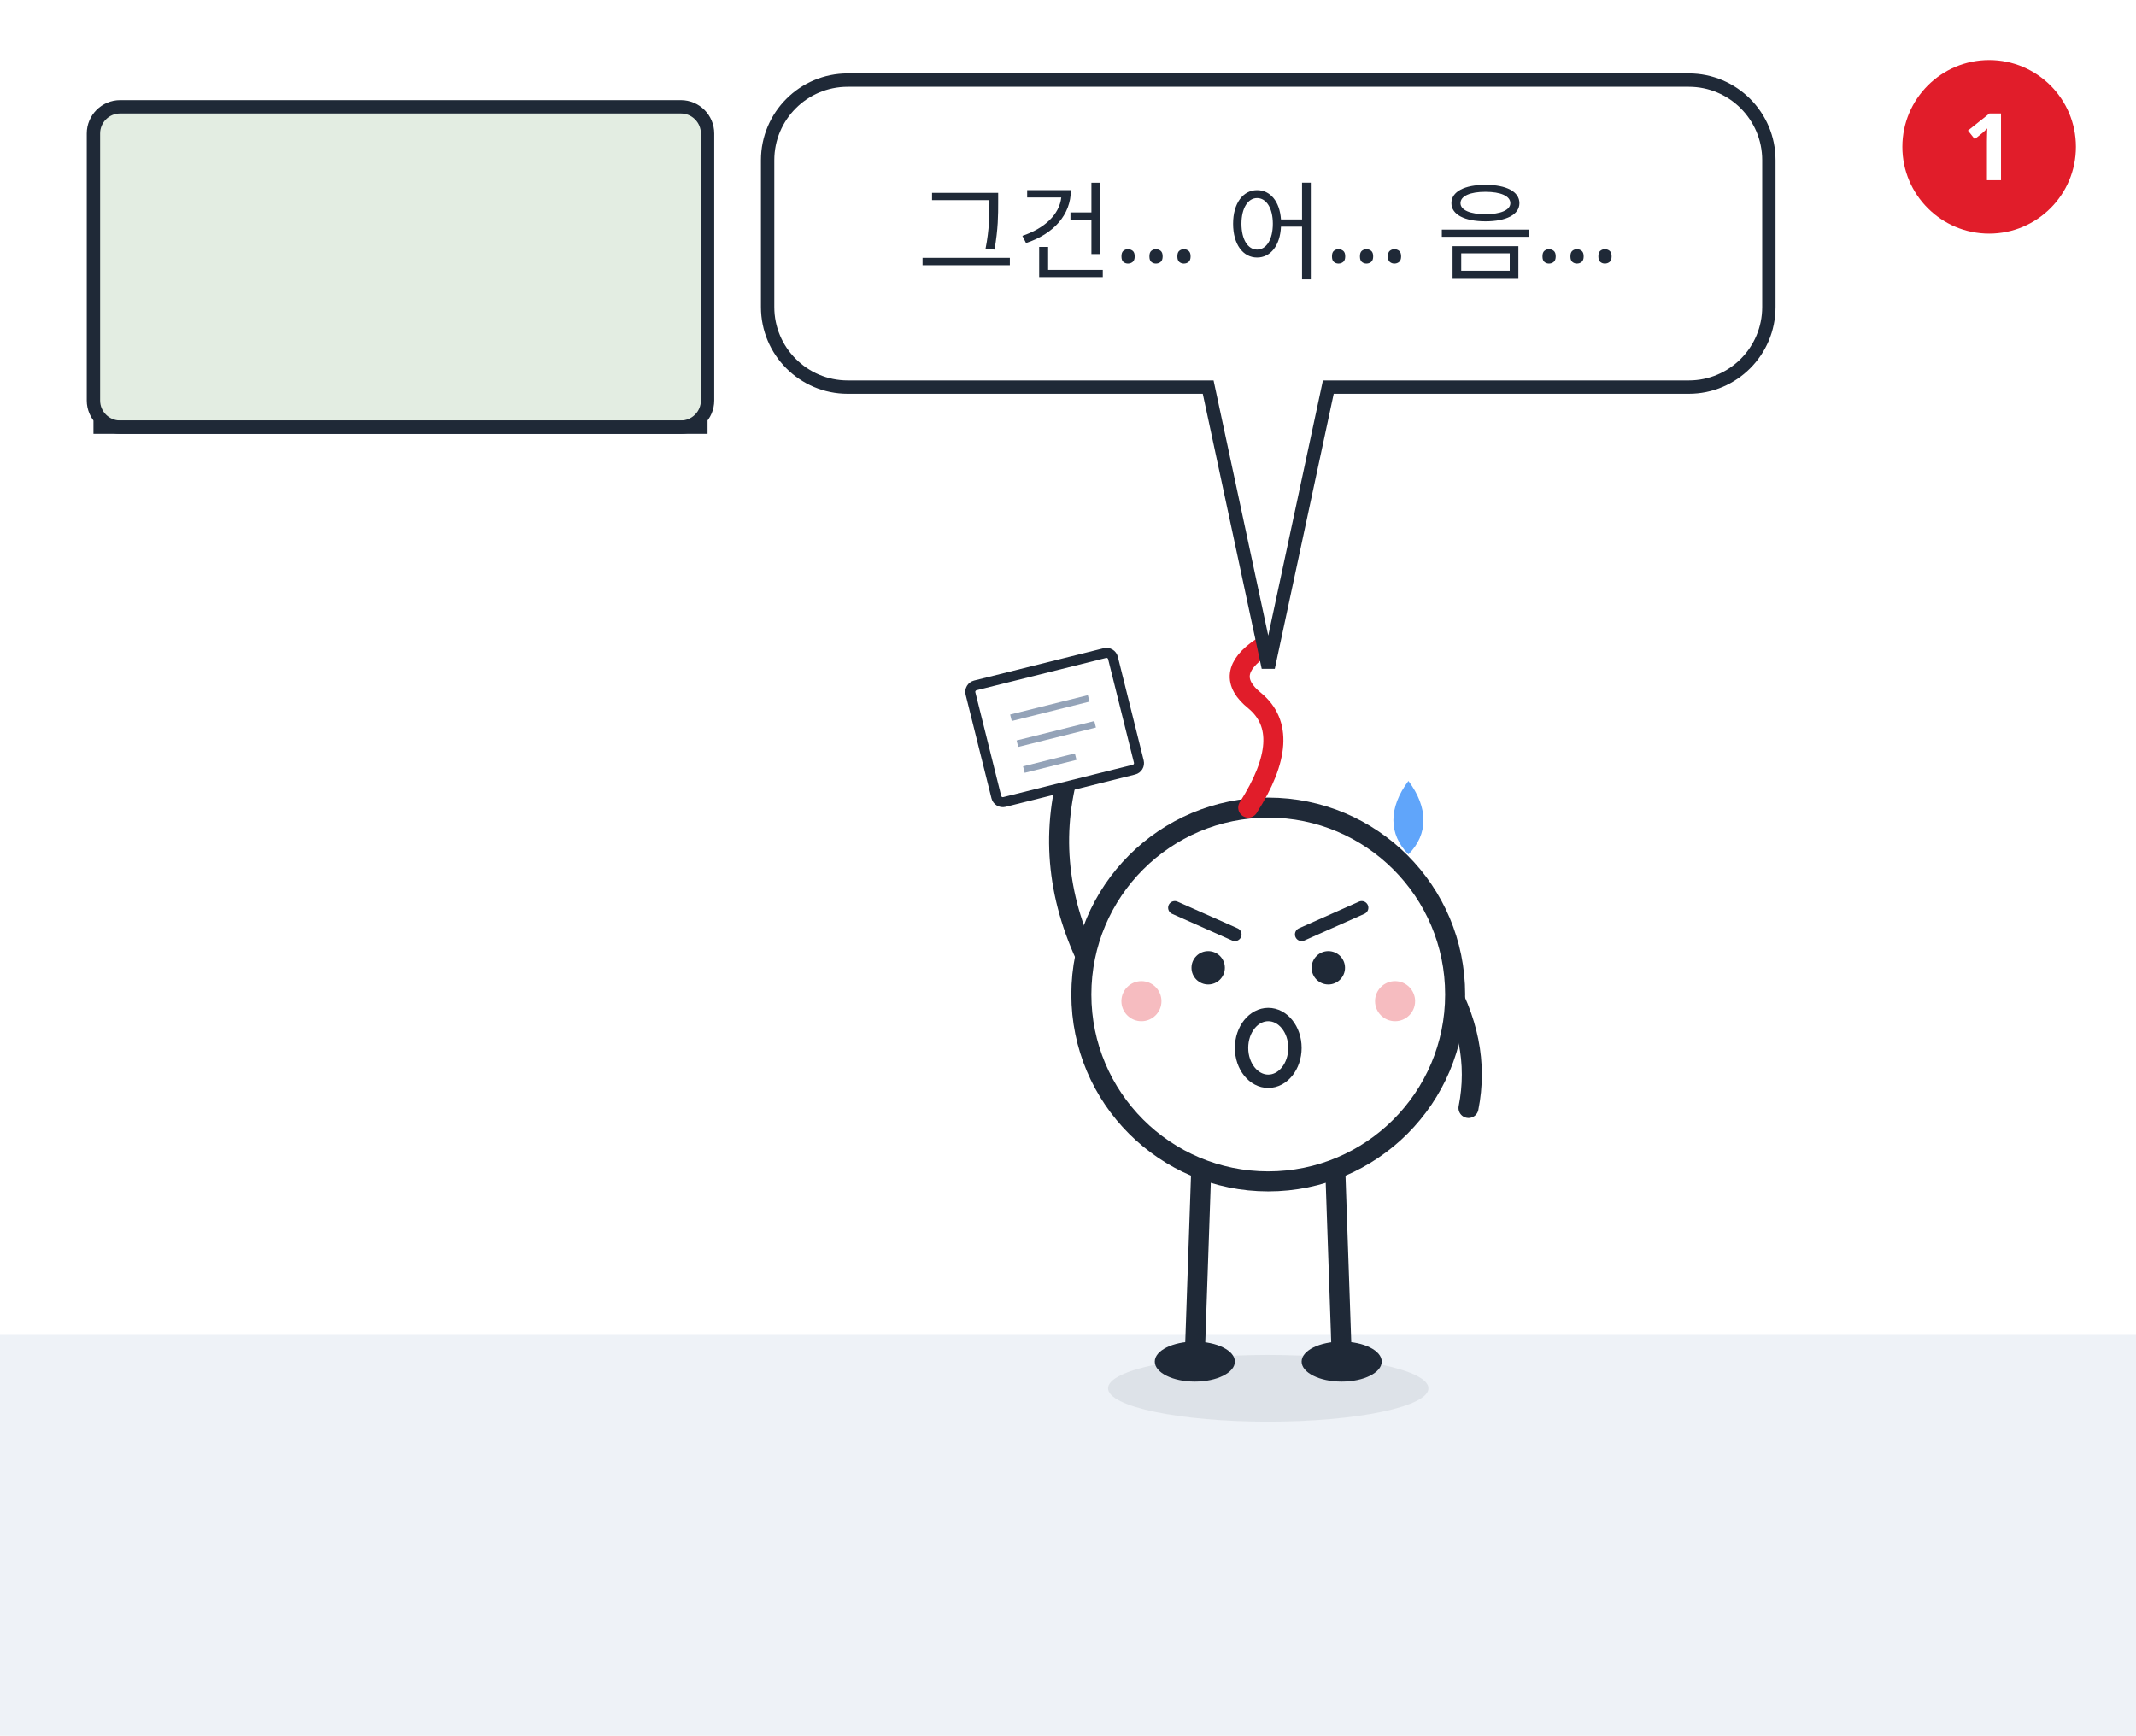
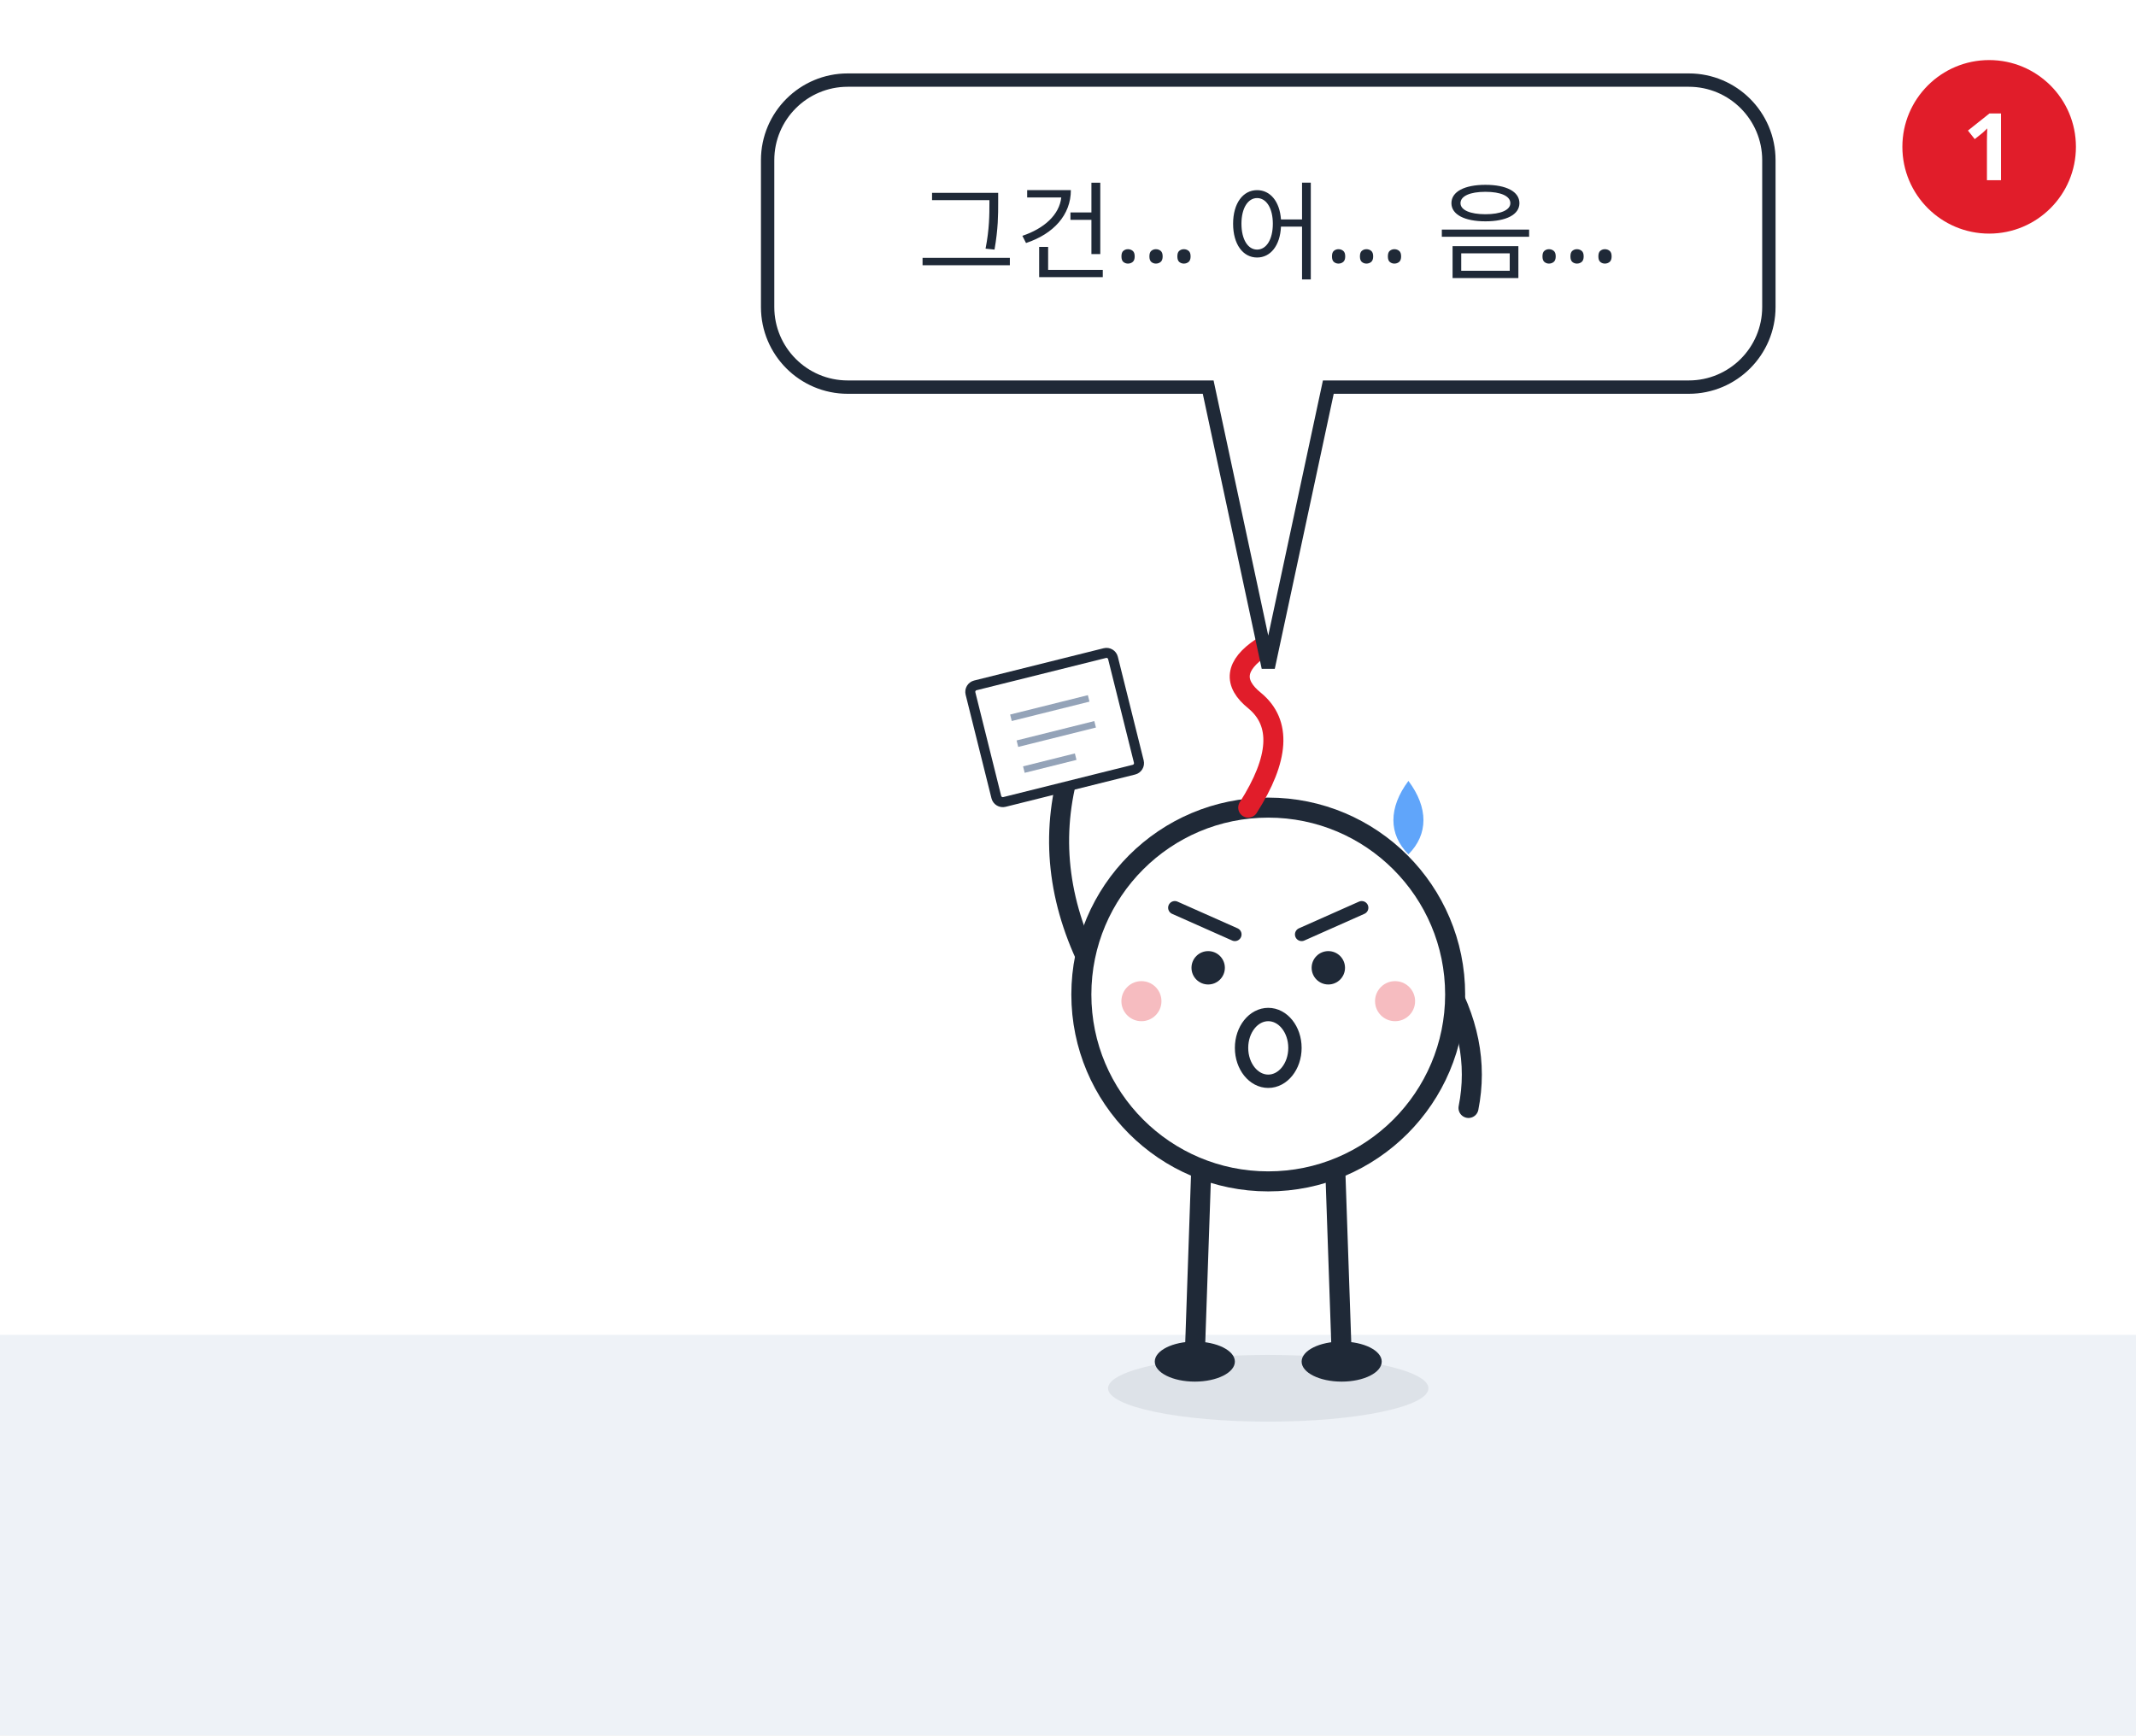
<svg xmlns="http://www.w3.org/2000/svg" viewBox="0 0 320 260" role="img" aria-label="동그라미가 발표를 하다가 실수해서 당황하는 장면">
  <rect width="320" height="260" fill="#ffffff" />
  <rect y="200" width="320" height="60" fill="#eef2f7" />
-   <rect x="14" y="16" width="92" height="48" rx="4" fill="#e3ede2" stroke="#1f2937" stroke-width="2" />
-   <line x1="14" y1="64" x2="106" y2="64" stroke="#1f2937" stroke-width="2" />
  <circle cx="298" cy="22" r="13" fill="#e11d2a" />
  <text x="298" y="27" text-anchor="middle" font-family="'Pretendard', sans-serif" font-size="14" font-weight="bold" fill="#ffffff">1</text>
  <g transform="translate(190,206)">
    <ellipse cx="0" cy="2" rx="24" ry="5" fill="#1f2937" opacity="0.08" />
    <line x1="-10" y1="-32" x2="-11" y2="-3" stroke="#1f2937" stroke-width="3" stroke-linecap="round" />
    <line x1="10" y1="-32" x2="11" y2="-3" stroke="#1f2937" stroke-width="3" stroke-linecap="round" />
    <ellipse cx="-11" cy="-2" rx="6" ry="3" fill="#1f2937" />
    <ellipse cx="11" cy="-2" rx="6" ry="3" fill="#1f2937" />
    <path d="M -26,-60 Q -34,-75 -30,-90" stroke="#1f2937" stroke-width="3" stroke-linecap="round" fill="none" />
    <path d="M 26,-60 Q 32,-50 30,-40" stroke="#1f2937" stroke-width="3" stroke-linecap="round" fill="none" />
    <g transform="translate(-32,-97) rotate(-14)">
      <rect x="-11" y="-9" width="22" height="18" rx="1" fill="#ffffff" stroke="#1f2937" stroke-width="1.5" />
      <line x1="-6" y1="-3" x2="6" y2="-3" stroke="#94a3b8" stroke-width="1" />
      <line x1="-6" y1="1" x2="6" y2="1" stroke="#94a3b8" stroke-width="1" />
      <line x1="-6" y1="5" x2="2" y2="5" stroke="#94a3b8" stroke-width="1" />
    </g>
    <circle cx="0" cy="-57" r="28" fill="#ffffff" stroke="#1f2937" stroke-width="3" />
    <path d="M -3,-85 Q 4,-96 -2,-101 Q -7,-105 -1,-109" stroke="#e11d2a" stroke-width="3" stroke-linecap="round" fill="none" />
    <path d="M 21,-89 c3,4 3,8 0,11 c-3,-3 -3,-7 0,-11 Z" fill="#60a5fa" />
    <circle cx="-19" cy="-56" r="3" fill="#e11d2a" opacity="0.3" />
    <circle cx="19" cy="-56" r="3" fill="#e11d2a" opacity="0.3" />
    <circle cx="-9" cy="-61" r="2.5" fill="#1f2937" />
    <circle cx="9" cy="-61" r="2.5" fill="#1f2937" />
    <line x1="-14" y1="-70" x2="-5" y2="-66" stroke="#1f2937" stroke-width="2" stroke-linecap="round" />
    <line x1="5" y1="-66" x2="14" y2="-70" stroke="#1f2937" stroke-width="2" stroke-linecap="round" />
    <ellipse cx="0" cy="-49" rx="4" ry="5" fill="#ffffff" stroke="#1f2937" stroke-width="2" />
  </g>
  <path d="M 127,12 H 253 A12,12 0 0 1 265,24 V 46 A12,12 0 0 1 253,58 H 199 L 190,100 L 181,58 H 127 A12,12 0 0 1 115,46 V 24 A12,12 0 0 1 127,12 Z" fill="#ffffff" stroke="#1f2937" stroke-width="2" />
  <text x="190" y="35" text-anchor="middle" dominant-baseline="middle" font-family="'Pretendard', sans-serif" font-size="16" fill="#1f2937">그건… 어… 음…</text>
</svg>
